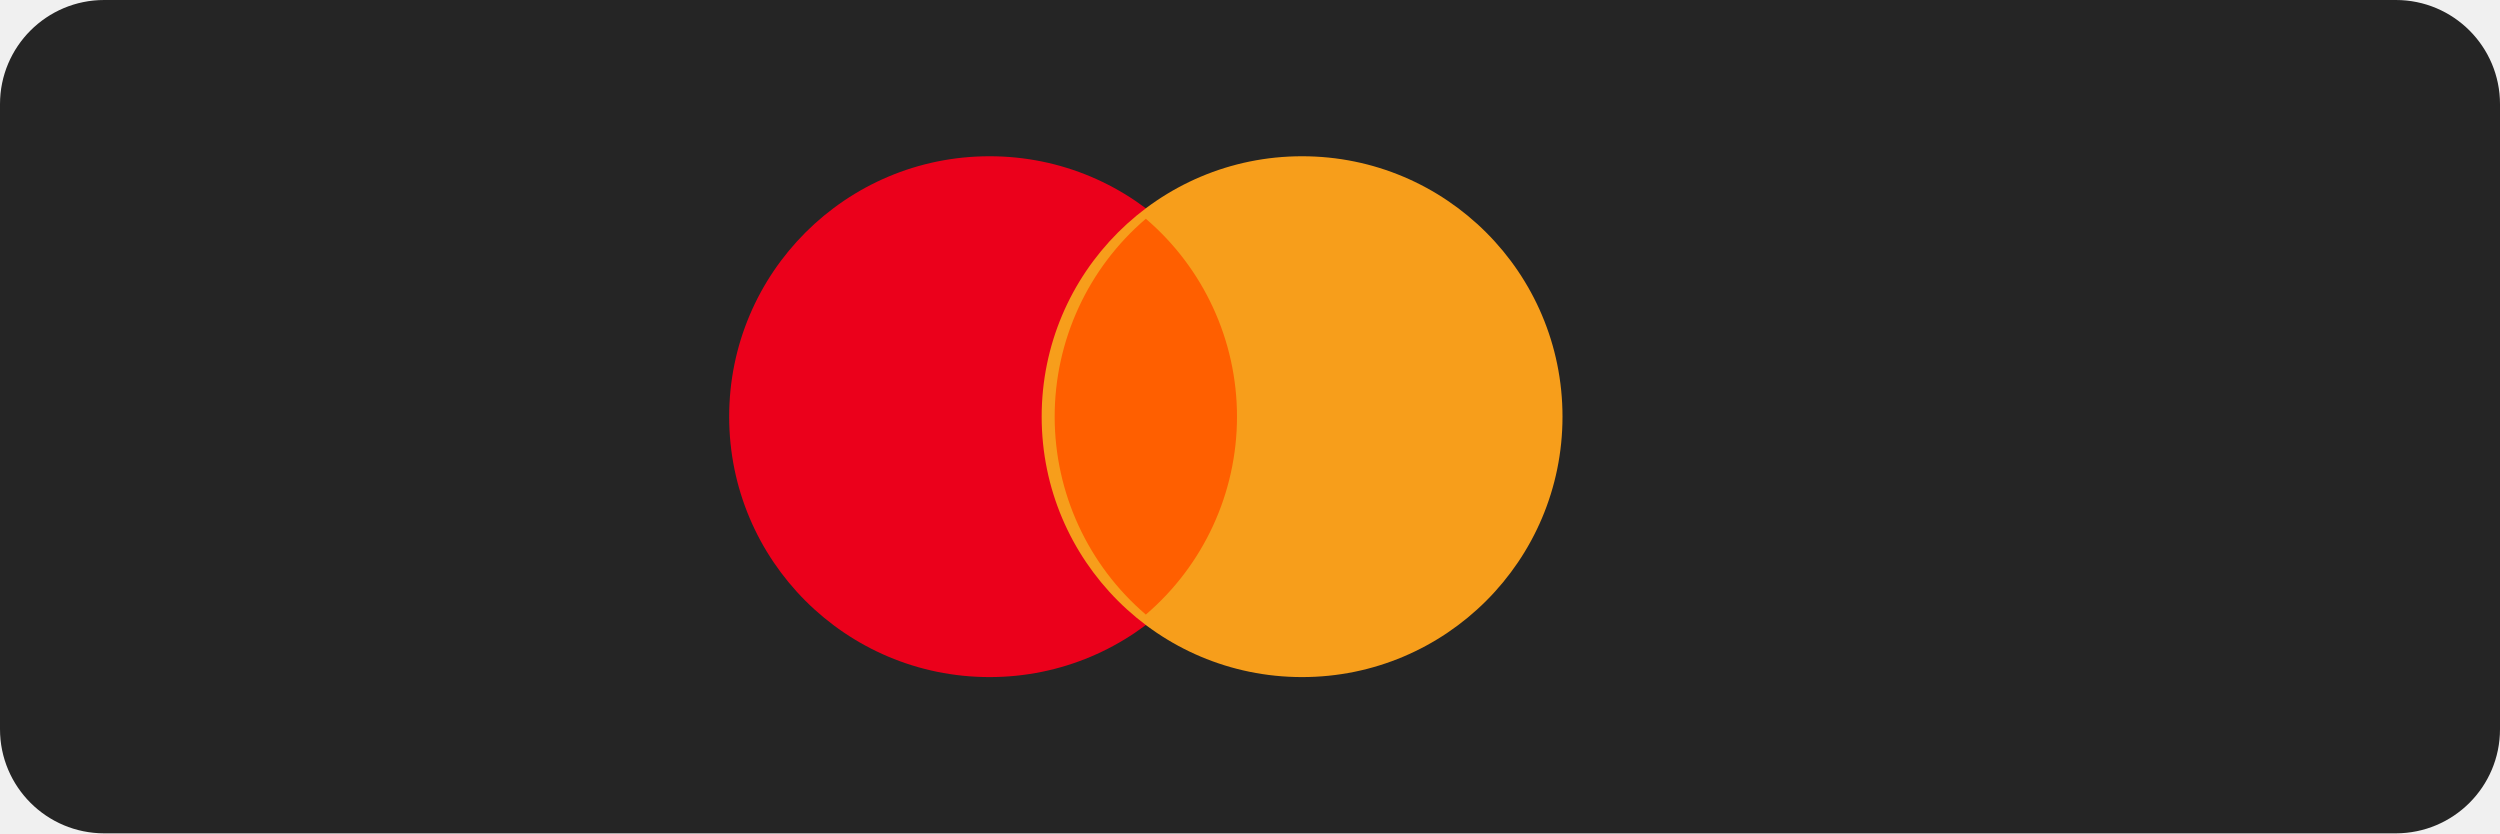
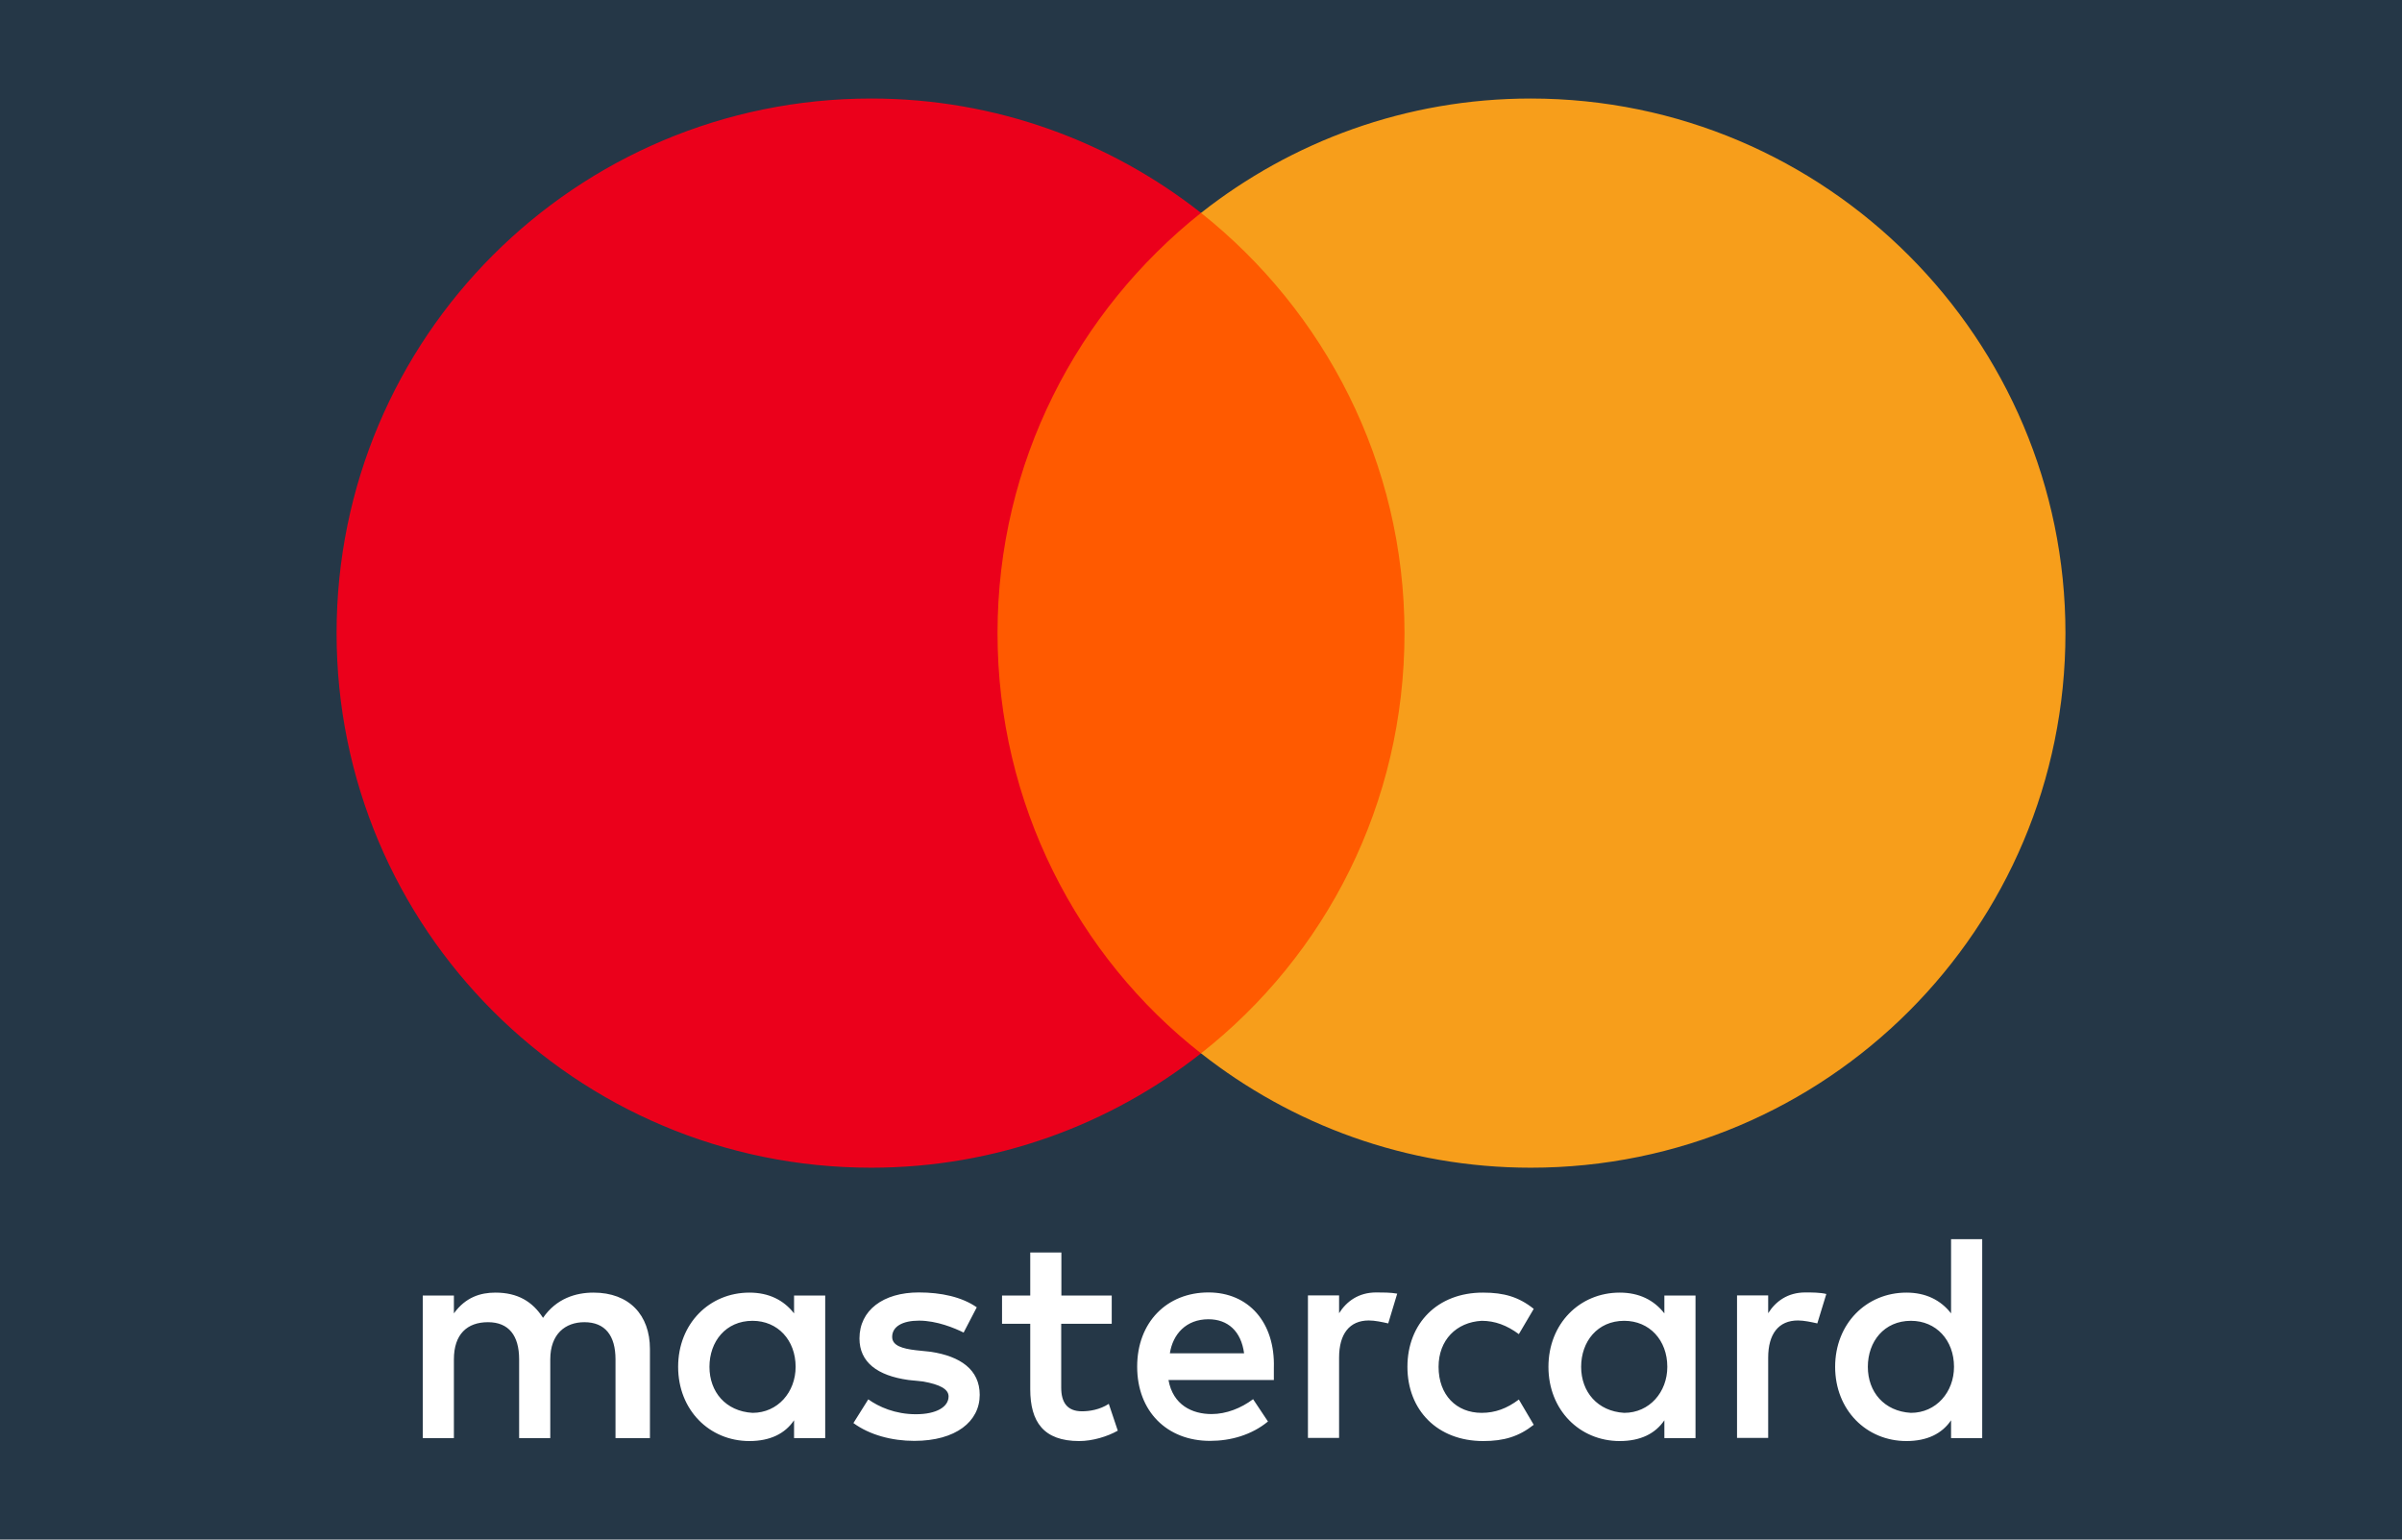
- <svg xmlns="http://www.w3.org/2000/svg" viewBox="0 0 48 16" role="img" aria-label="Mastercard">
-   <rect width="48" height="16" rx="2" fill="#252525" />
-   <circle cx="19" cy="8" r="5" fill="#eb001b" />
-   <circle cx="25" cy="8" r="5" fill="#f79e1b" />
-   <path fill="#ff5f00" d="M22 4.2a5 5 0 0 1 0 7.6 5 5 0 0 1 0-7.6z" />
+ <svg xmlns="http://www.w3.org/2000/svg" width="780" height="500" viewBox="0 0 780 500" fill="none">
+   <g clip-path="url(#clip0_6278_125825)">
+     <path d="M780 0H0V500H780V0Z" fill="#253747" />
+     <path d="M211.053 467.045V438.109C211.053 427.041 204.311 419.793 192.736 419.793C186.949 419.793 180.657 421.703 176.33 427.996C172.959 422.715 168.127 419.793 160.879 419.793C156.047 419.793 151.215 421.254 147.395 426.535V420.748H137.281V467.045H147.395V441.481C147.395 433.278 151.721 429.401 158.463 429.401C165.205 429.401 168.577 433.727 168.577 441.481V467.045H178.69V441.481C178.69 433.278 183.522 429.401 189.759 429.401C196.501 429.401 199.872 433.727 199.872 441.481V467.045H211.053ZM361.068 420.748H344.662V406.758H334.549V420.748H325.391V429.906H334.549V451.145C334.549 461.764 338.875 468 350.449 468C354.776 468 359.608 466.539 362.979 464.629L360.057 455.92C357.135 457.831 353.764 458.336 351.348 458.336C346.516 458.336 344.606 455.415 344.606 450.639V429.906H361.012V420.748H361.068ZM446.92 419.737C441.133 419.737 437.256 422.658 434.84 426.479V420.692H424.727V466.989H434.84V440.919C434.84 433.221 438.211 428.839 444.504 428.839C446.414 428.839 448.83 429.345 450.797 429.794L453.718 420.13C451.696 419.737 448.83 419.737 446.92 419.737ZM317.187 424.569C312.356 421.198 305.613 419.737 298.365 419.737C286.791 419.737 279.094 425.524 279.094 434.682C279.094 442.38 284.881 446.762 294.994 448.167L299.826 448.672C305.108 449.628 308.029 451.088 308.029 453.504C308.029 456.875 304.152 459.291 297.41 459.291C290.668 459.291 285.33 456.875 281.959 454.459L277.127 462.157C282.409 466.034 289.657 467.944 296.904 467.944C310.389 467.944 318.143 461.651 318.143 452.999C318.143 444.796 311.85 440.469 302.242 439.008L297.41 438.503C293.084 437.997 289.713 437.042 289.713 434.176C289.713 430.805 293.084 428.895 298.421 428.895C304.209 428.895 309.996 431.311 312.917 432.772L317.187 424.569ZM586.26 419.737C580.473 419.737 576.596 422.658 574.18 426.479V420.692H564.067V466.989H574.18V440.919C574.18 433.221 577.551 428.839 583.844 428.839C585.754 428.839 588.17 429.345 590.137 429.794L593.059 420.242C591.092 419.737 588.227 419.737 586.26 419.737ZM457.033 443.897C457.033 457.887 466.697 468 481.643 468C488.385 468 493.217 466.539 498.049 462.719L493.217 454.516C489.34 457.437 485.519 458.842 481.137 458.842C472.934 458.842 467.147 453.055 467.147 443.897C467.147 435.188 472.934 429.401 481.137 428.951C485.463 428.951 489.34 430.412 493.217 433.278L498.049 425.074C493.217 421.198 488.385 419.793 481.643 419.793C466.697 419.737 457.033 429.906 457.033 443.897ZM550.582 443.897V420.748H540.469V426.535C537.098 422.209 532.266 419.793 525.973 419.793C512.938 419.793 502.825 429.906 502.825 443.897C502.825 457.887 512.938 468 525.973 468C532.715 468 537.547 465.584 540.469 461.258V467.045H550.582V443.897ZM513.444 443.897C513.444 435.693 518.725 428.951 527.434 428.951C535.637 428.951 541.424 435.244 541.424 443.897C541.424 452.1 535.637 458.842 527.434 458.842C518.781 458.336 513.444 452.043 513.444 443.897ZM392.42 419.737C378.935 419.737 369.271 429.401 369.271 443.84C369.271 458.336 378.935 467.944 392.926 467.944C399.668 467.944 406.41 466.034 411.748 461.651L406.916 454.403C403.039 457.325 398.207 459.235 393.431 459.235C387.139 459.235 380.902 456.314 379.441 448.167H413.658C413.658 446.706 413.658 445.751 413.658 444.29C414.108 429.401 405.399 419.737 392.42 419.737ZM392.42 428.446C398.713 428.446 403.039 432.322 403.994 439.514H379.891C380.846 433.278 385.172 428.446 392.42 428.446ZM643.682 443.897V402.432H633.568V426.535C630.197 422.209 625.365 419.793 619.073 419.793C606.037 419.793 595.924 429.906 595.924 443.897C595.924 457.887 606.037 468 619.073 468C625.815 468 630.647 465.584 633.568 461.258V467.045H643.682V443.897ZM606.543 443.897C606.543 435.693 611.825 428.951 620.533 428.951C628.736 428.951 634.524 435.244 634.524 443.897C634.524 452.1 628.736 458.842 620.533 458.842C611.825 458.336 606.543 452.043 606.543 443.897ZM267.969 443.897V420.748H257.855V426.535C254.484 422.209 249.652 419.793 243.36 419.793C230.325 419.793 220.211 429.906 220.211 443.897C220.211 457.887 230.325 468 243.36 468C250.102 468 254.934 465.584 257.855 461.258V467.045H267.969V443.897ZM230.381 443.897C230.381 435.693 235.662 428.951 244.371 428.951C252.574 428.951 258.361 435.244 258.361 443.897C258.361 452.1 252.574 458.842 244.371 458.842C235.662 458.336 230.381 452.043 230.381 443.897Z" fill="white" />
+     <path d="M465.738 69.139H313.812V342.088H465.738V69.139Z" fill="#FF5A00" />
+     <path d="M323.926 205.613C323.926 150.158 349.996 100.94 390 69.139C360.559 45.99 323.42 32 282.91 32C186.945 32 109.297 109.648 109.297 205.613C109.297 301.578 186.945 379.227 282.91 379.227C323.42 379.227 360.559 365.237 390 342.088C349.94 310.737 323.926 261.069 323.926 205.613Z" fill="#EB001B" />
+     <path d="M670.711 205.613C670.711 301.578 593.062 379.227 497.098 379.227C456.588 379.227 419.449 365.237 390.008 342.088C430.518 310.231 456.082 261.069 456.082 205.613C456.082 150.158 430.012 100.94 390.008 69.139C419.393 45.99 456.532 32 497.041 32C593.062 32 670.711 110.154 670.711 205.613Z" fill="#F79E1B" />
+   </g>
+   <defs>
+     <clipPath id="clip0_6278_125825">
+       <rect width="780" height="500" fill="white" />
+     </clipPath>
+   </defs>
</svg>
